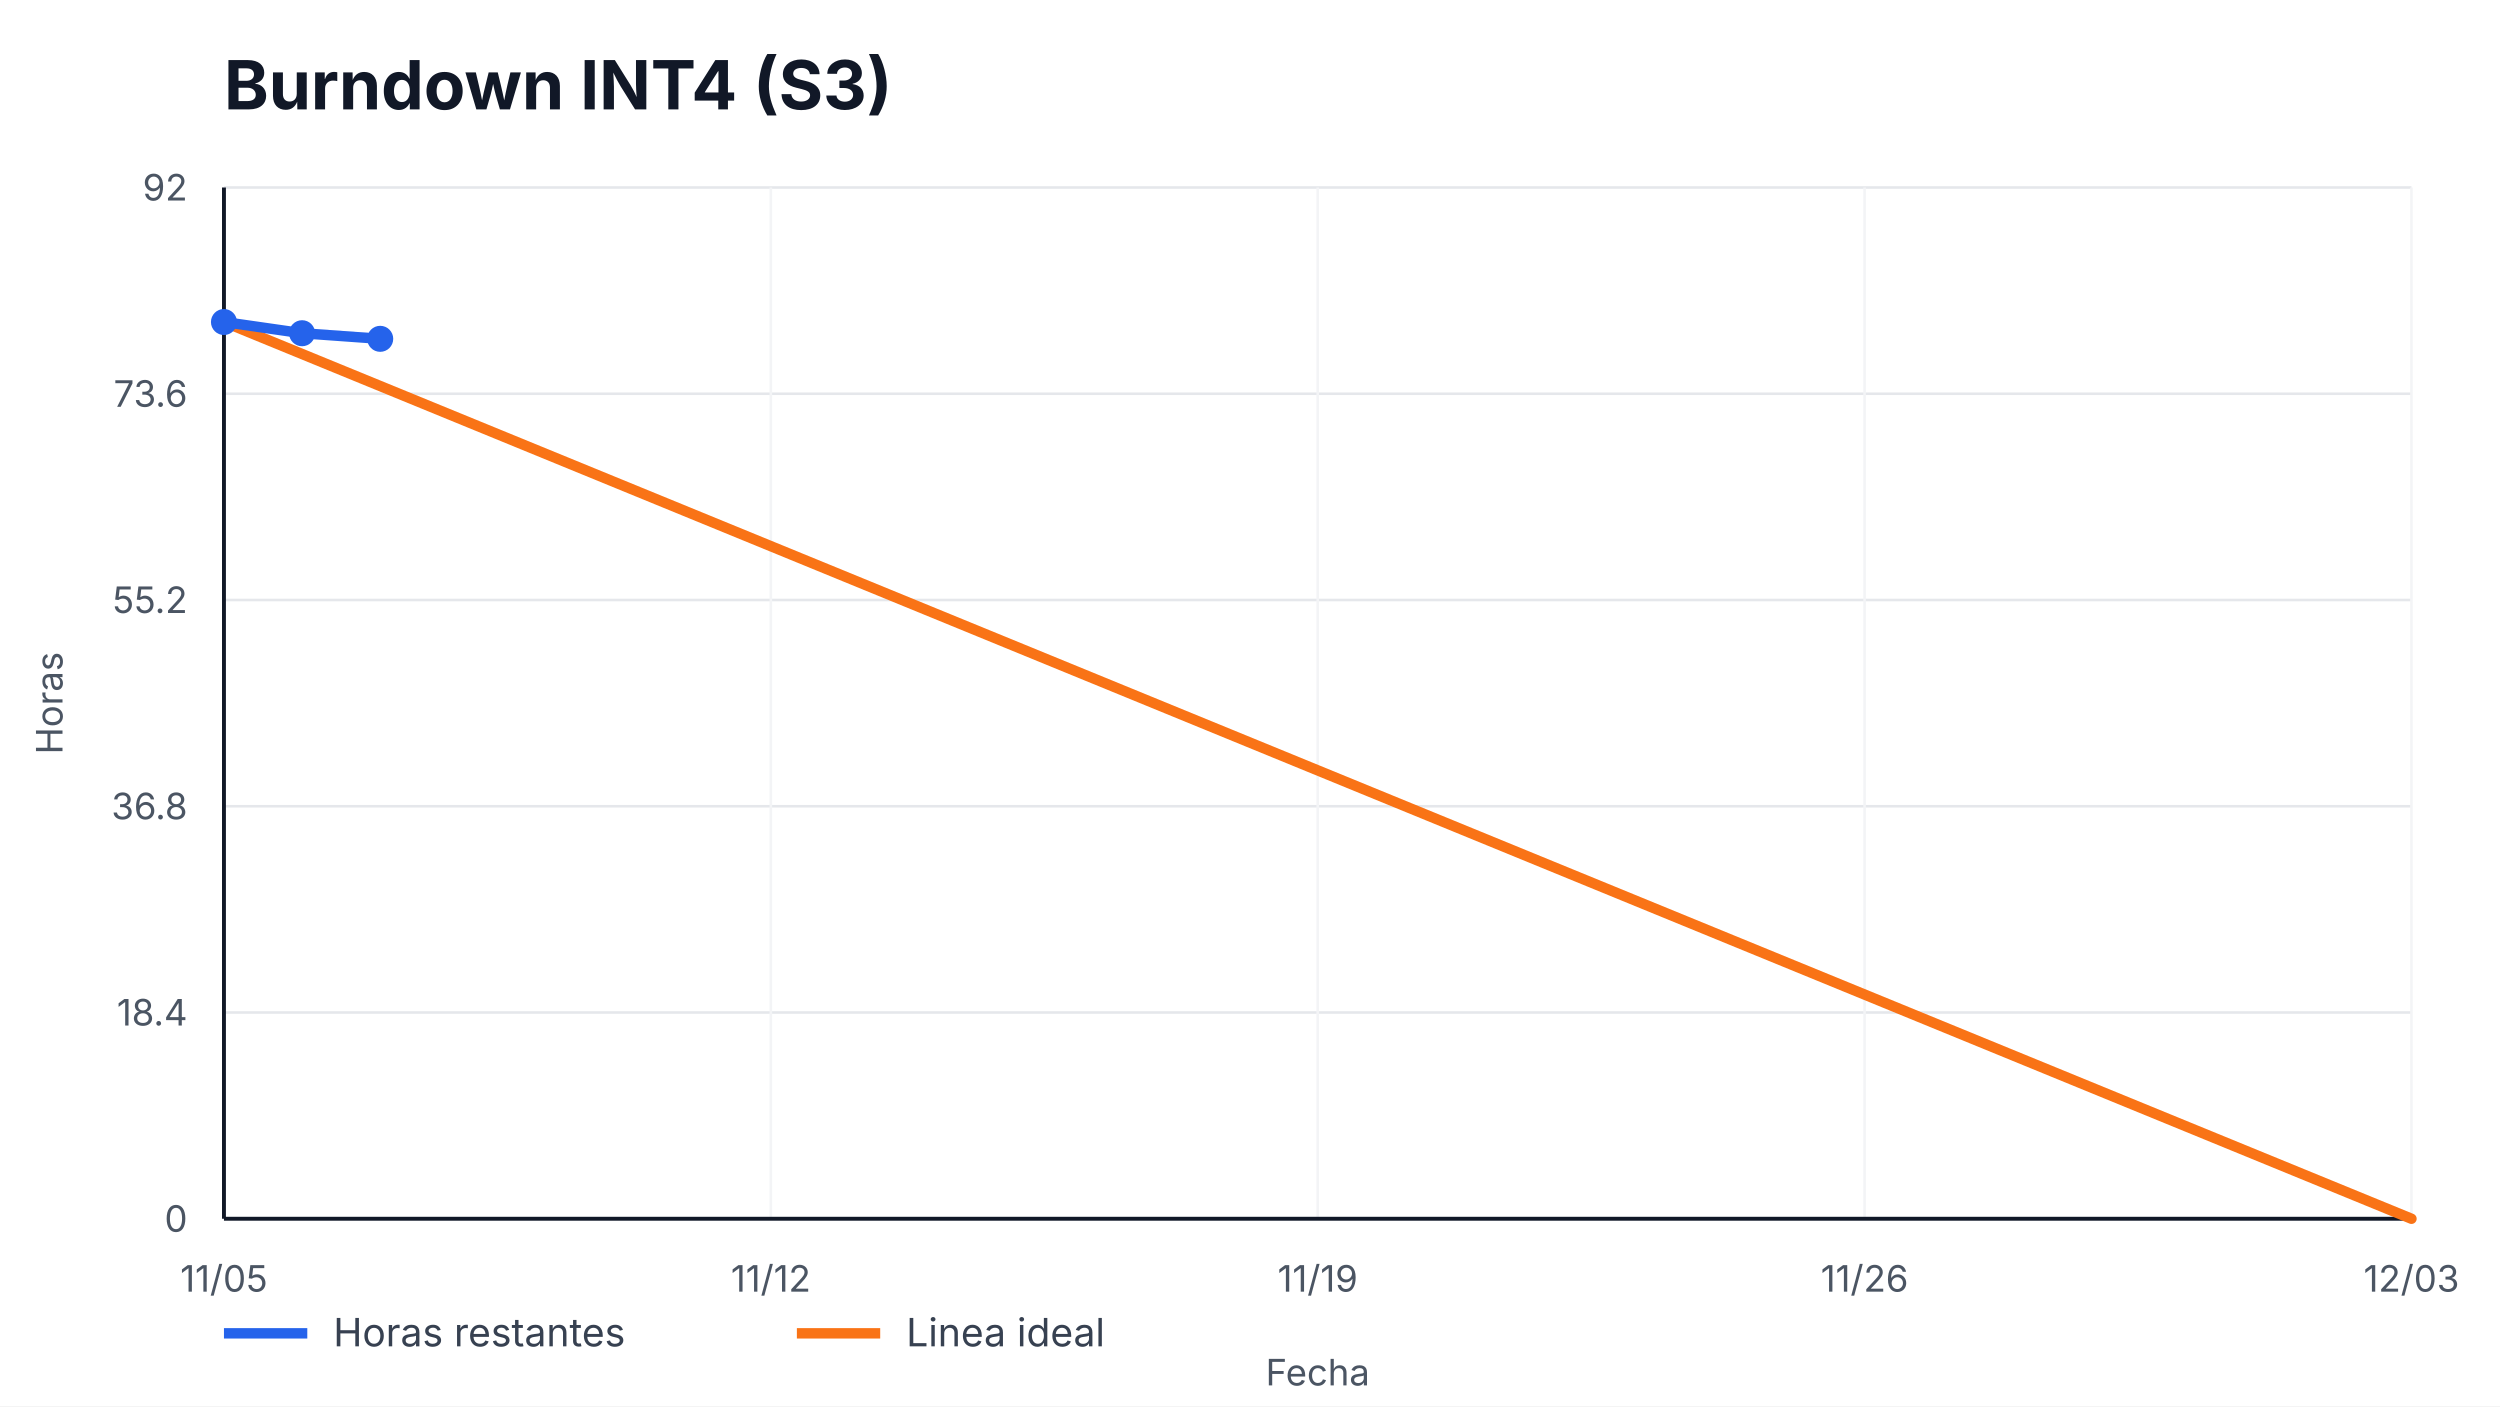
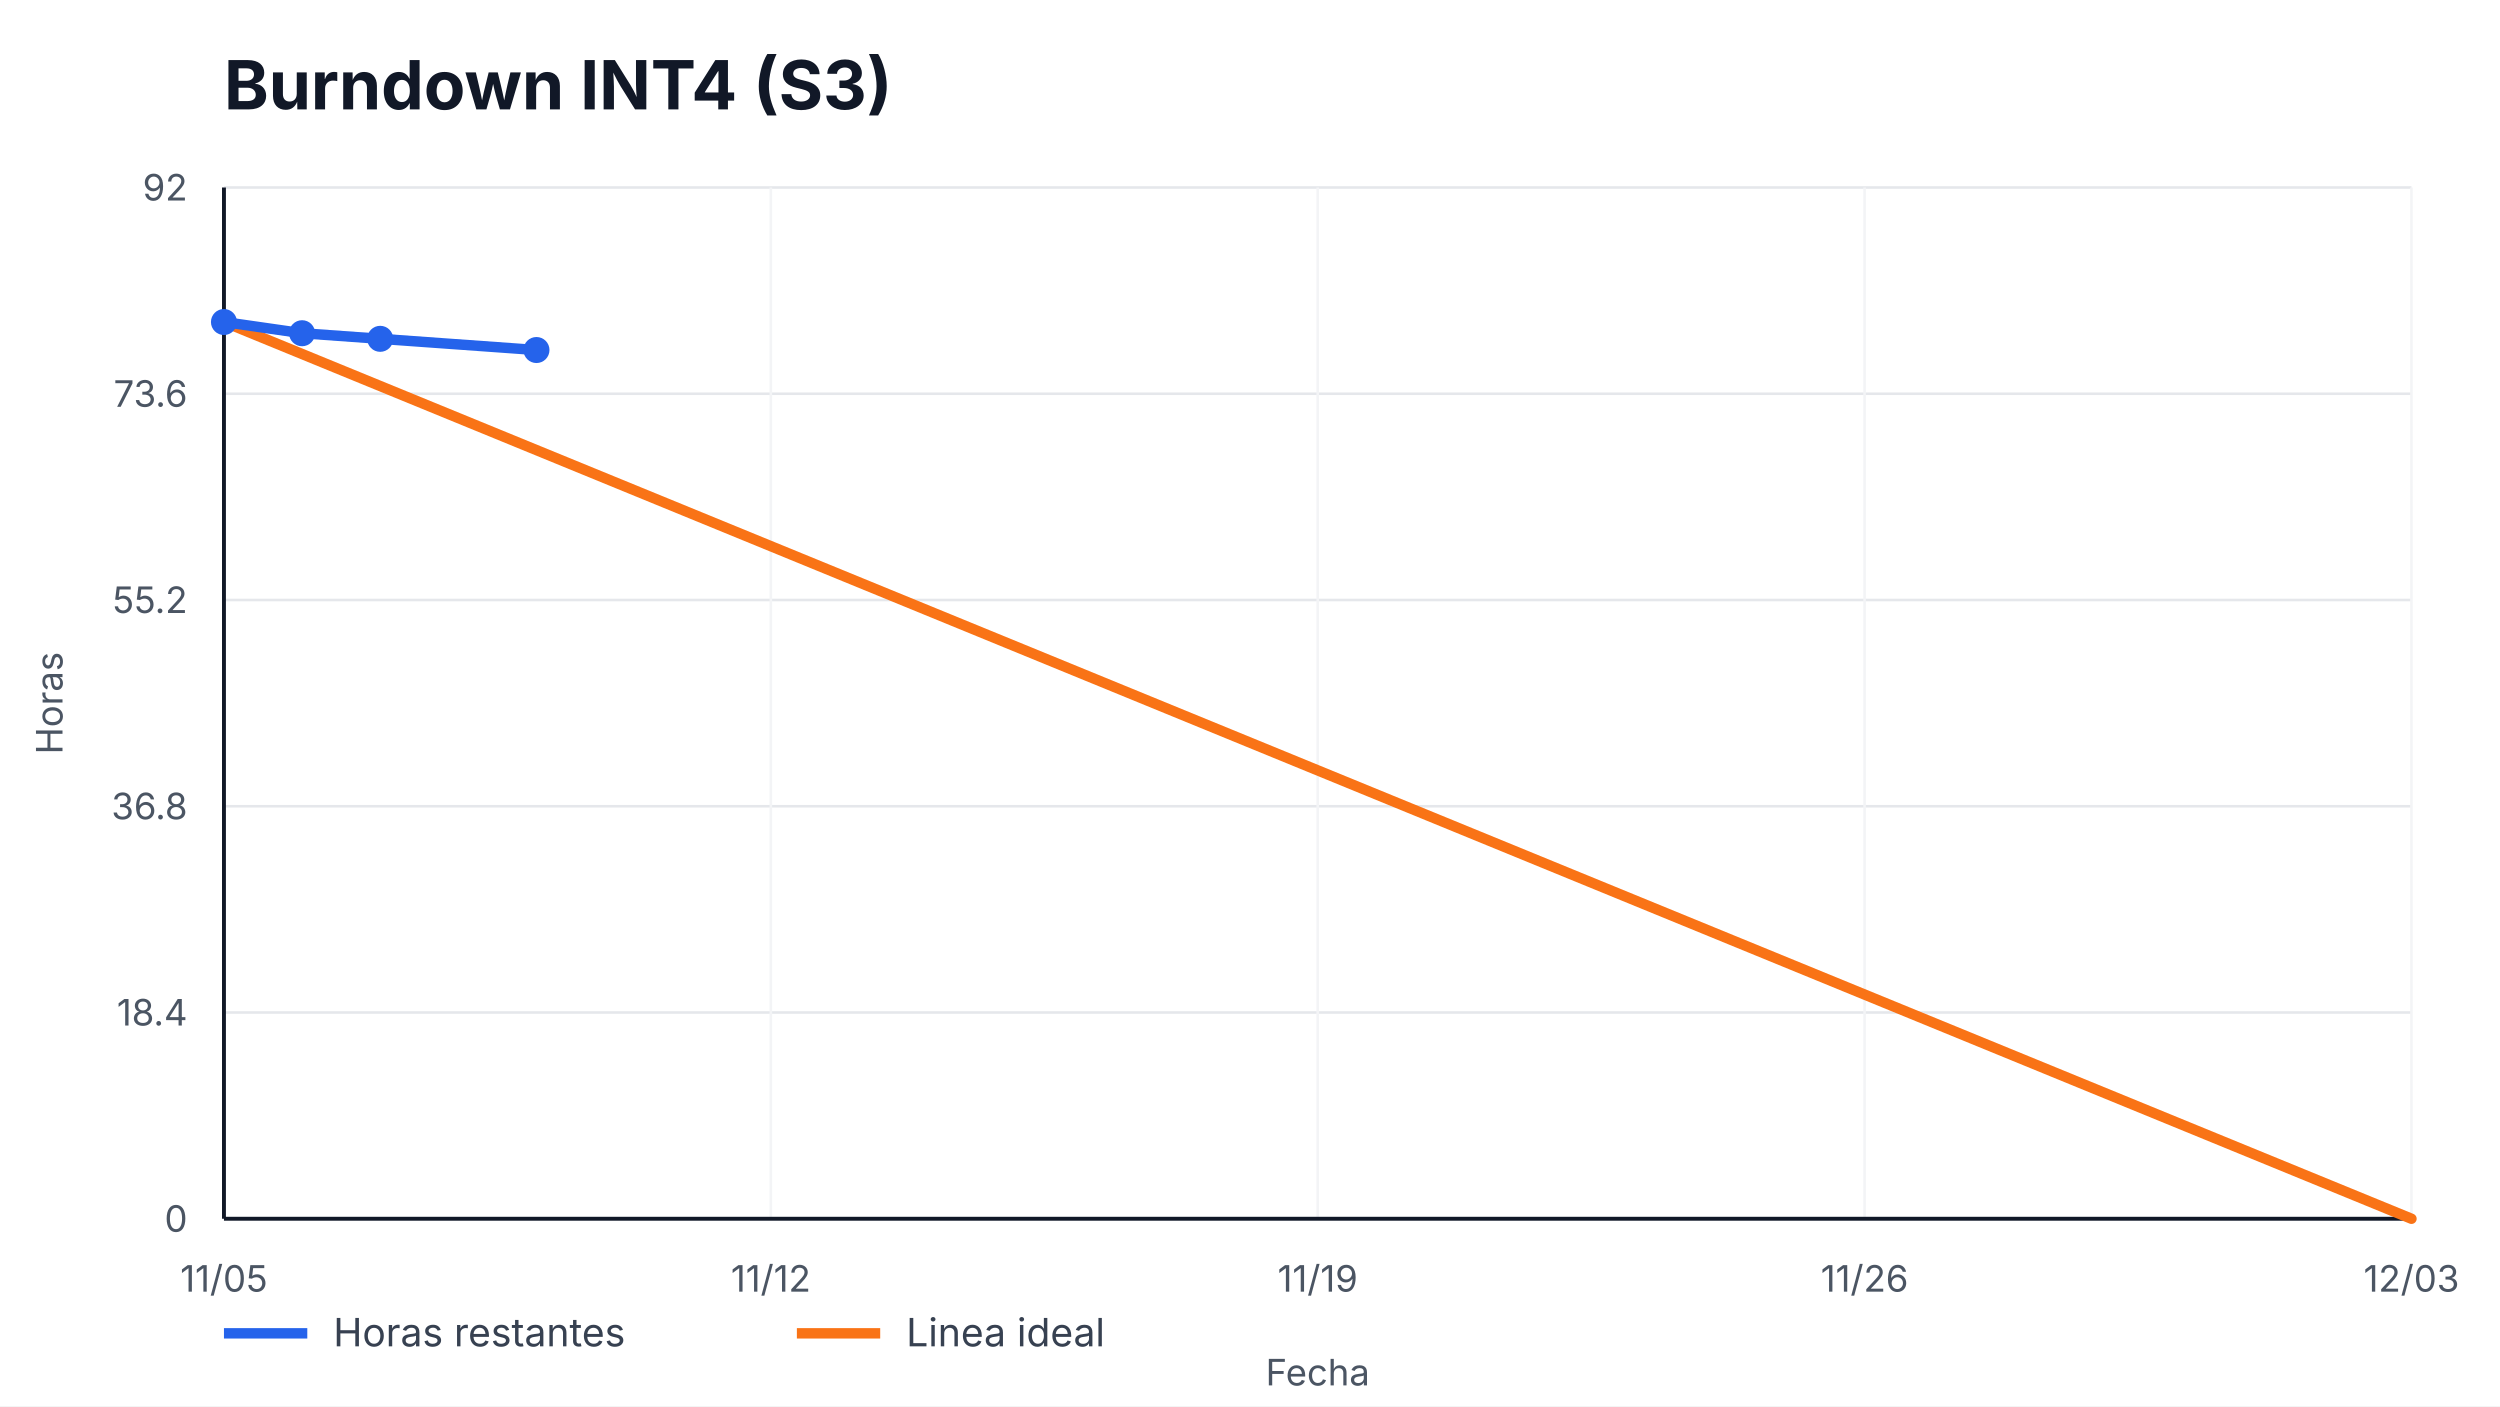
<svg xmlns="http://www.w3.org/2000/svg" width="960" height="540" viewBox="0 0 960 540" role="img" aria-label="Burndown INT4 (S3)">
  <style>
    text { font-family: -apple-system, BlinkMacSystemFont, "Segoe UI", sans-serif; fill: #111827; }
    .title { font-size: 26px; font-weight: 700; }
    .axis { font-size: 14px; fill: #4b5563; }
    .legend { font-size: 15px; fill: #374151; }
    .overrun { font-size: 14px; font-weight: 700; fill: #b91c1c; }
  </style>
  <rect width="100%" height="100%" fill="#ffffff" />
  <text x="86" y="42" class="title">Burndown INT4 (S3)</text>
  <g>
    <line x1="86" y1="468.00" x2="926" y2="468.00" stroke="#e5e7eb" />
    <line x1="86" y1="388.80" x2="926" y2="388.80" stroke="#e5e7eb" />
    <line x1="86" y1="309.60" x2="926" y2="309.60" stroke="#e5e7eb" />
    <line x1="86" y1="230.40" x2="926" y2="230.40" stroke="#e5e7eb" />
    <line x1="86" y1="151.20" x2="926" y2="151.20" stroke="#e5e7eb" />
    <line x1="86" y1="72.00" x2="926" y2="72.00" stroke="#e5e7eb" />
  </g>
  <g>
    <line x1="86.00" y1="72" x2="86.00" y2="468" stroke="#f3f4f6" />
    <text x="86.00" y="496" text-anchor="middle" class="axis">11/05</text>
    <line x1="296.00" y1="72" x2="296.00" y2="468" stroke="#f3f4f6" />
    <text x="296.00" y="496" text-anchor="middle" class="axis">11/12</text>
    <line x1="506.00" y1="72" x2="506.00" y2="468" stroke="#f3f4f6" />
    <text x="506.00" y="496" text-anchor="middle" class="axis">11/19</text>
    <line x1="716.00" y1="72" x2="716.00" y2="468" stroke="#f3f4f6" />
    <text x="716.00" y="496" text-anchor="middle" class="axis">11/26</text>
    <line x1="926.00" y1="72" x2="926.00" y2="468" stroke="#f3f4f6" />
    <text x="926.00" y="496" text-anchor="middle" class="axis">12/03</text>
  </g>
  <line x1="86" y1="468" x2="926" y2="468" stroke="#111827" stroke-width="1.5" />
  <line x1="86" y1="72" x2="86" y2="468" stroke="#111827" stroke-width="1.5" />
  <g>
    <text x="72" y="473.00" text-anchor="end" class="axis">0</text>
    <text x="72" y="393.80" text-anchor="end" class="axis">18.4</text>
    <text x="72" y="314.60" text-anchor="end" class="axis">36.8</text>
    <text x="72" y="235.40" text-anchor="end" class="axis">55.2</text>
    <text x="72" y="156.20" text-anchor="end" class="axis">73.6</text>
    <text x="72" y="77.00" text-anchor="end" class="axis">92</text>
  </g>
  <polyline points="86.00,123.65 926.00,468.00" fill="none" stroke="#f97316" stroke-width="4" stroke-linecap="round" />
-   <polyline points="86.00,123.65 116.00,127.96 146.00,130.11" fill="none" stroke="#2563eb" stroke-width="4" stroke-linecap="round" stroke-linejoin="round" />
+   <polyline points="86.00,123.65 116.00,127.96 146.00,130.11 206.00,134.41" fill="none" stroke="#2563eb" stroke-width="4" stroke-linecap="round" stroke-linejoin="round" />
  <g>
    <circle cx="86.00" cy="123.65" r="5" fill="#2563eb" />
    <circle cx="116.00" cy="127.96" r="5" fill="#2563eb" />
    <circle cx="146.00" cy="130.11" r="5" fill="#2563eb" />
+     <circle cx="206.00" cy="134.41" r="5" fill="#2563eb" />
  </g>
  <line x1="86" y1="512" x2="118" y2="512" stroke="#2563eb" stroke-width="4" />
  <text x="128" y="517" class="legend">Horas restantes</text>
  <line x1="306" y1="512" x2="338" y2="512" stroke="#f97316" stroke-width="4" />
  <text x="348" y="517" class="legend">Linea ideal</text>
  <text x="506.0" y="532" text-anchor="middle" class="axis">Fecha</text>
  <text x="24" y="270.0" transform="rotate(-90 24,270.0)" text-anchor="middle" class="axis">Horas</text>
</svg>
